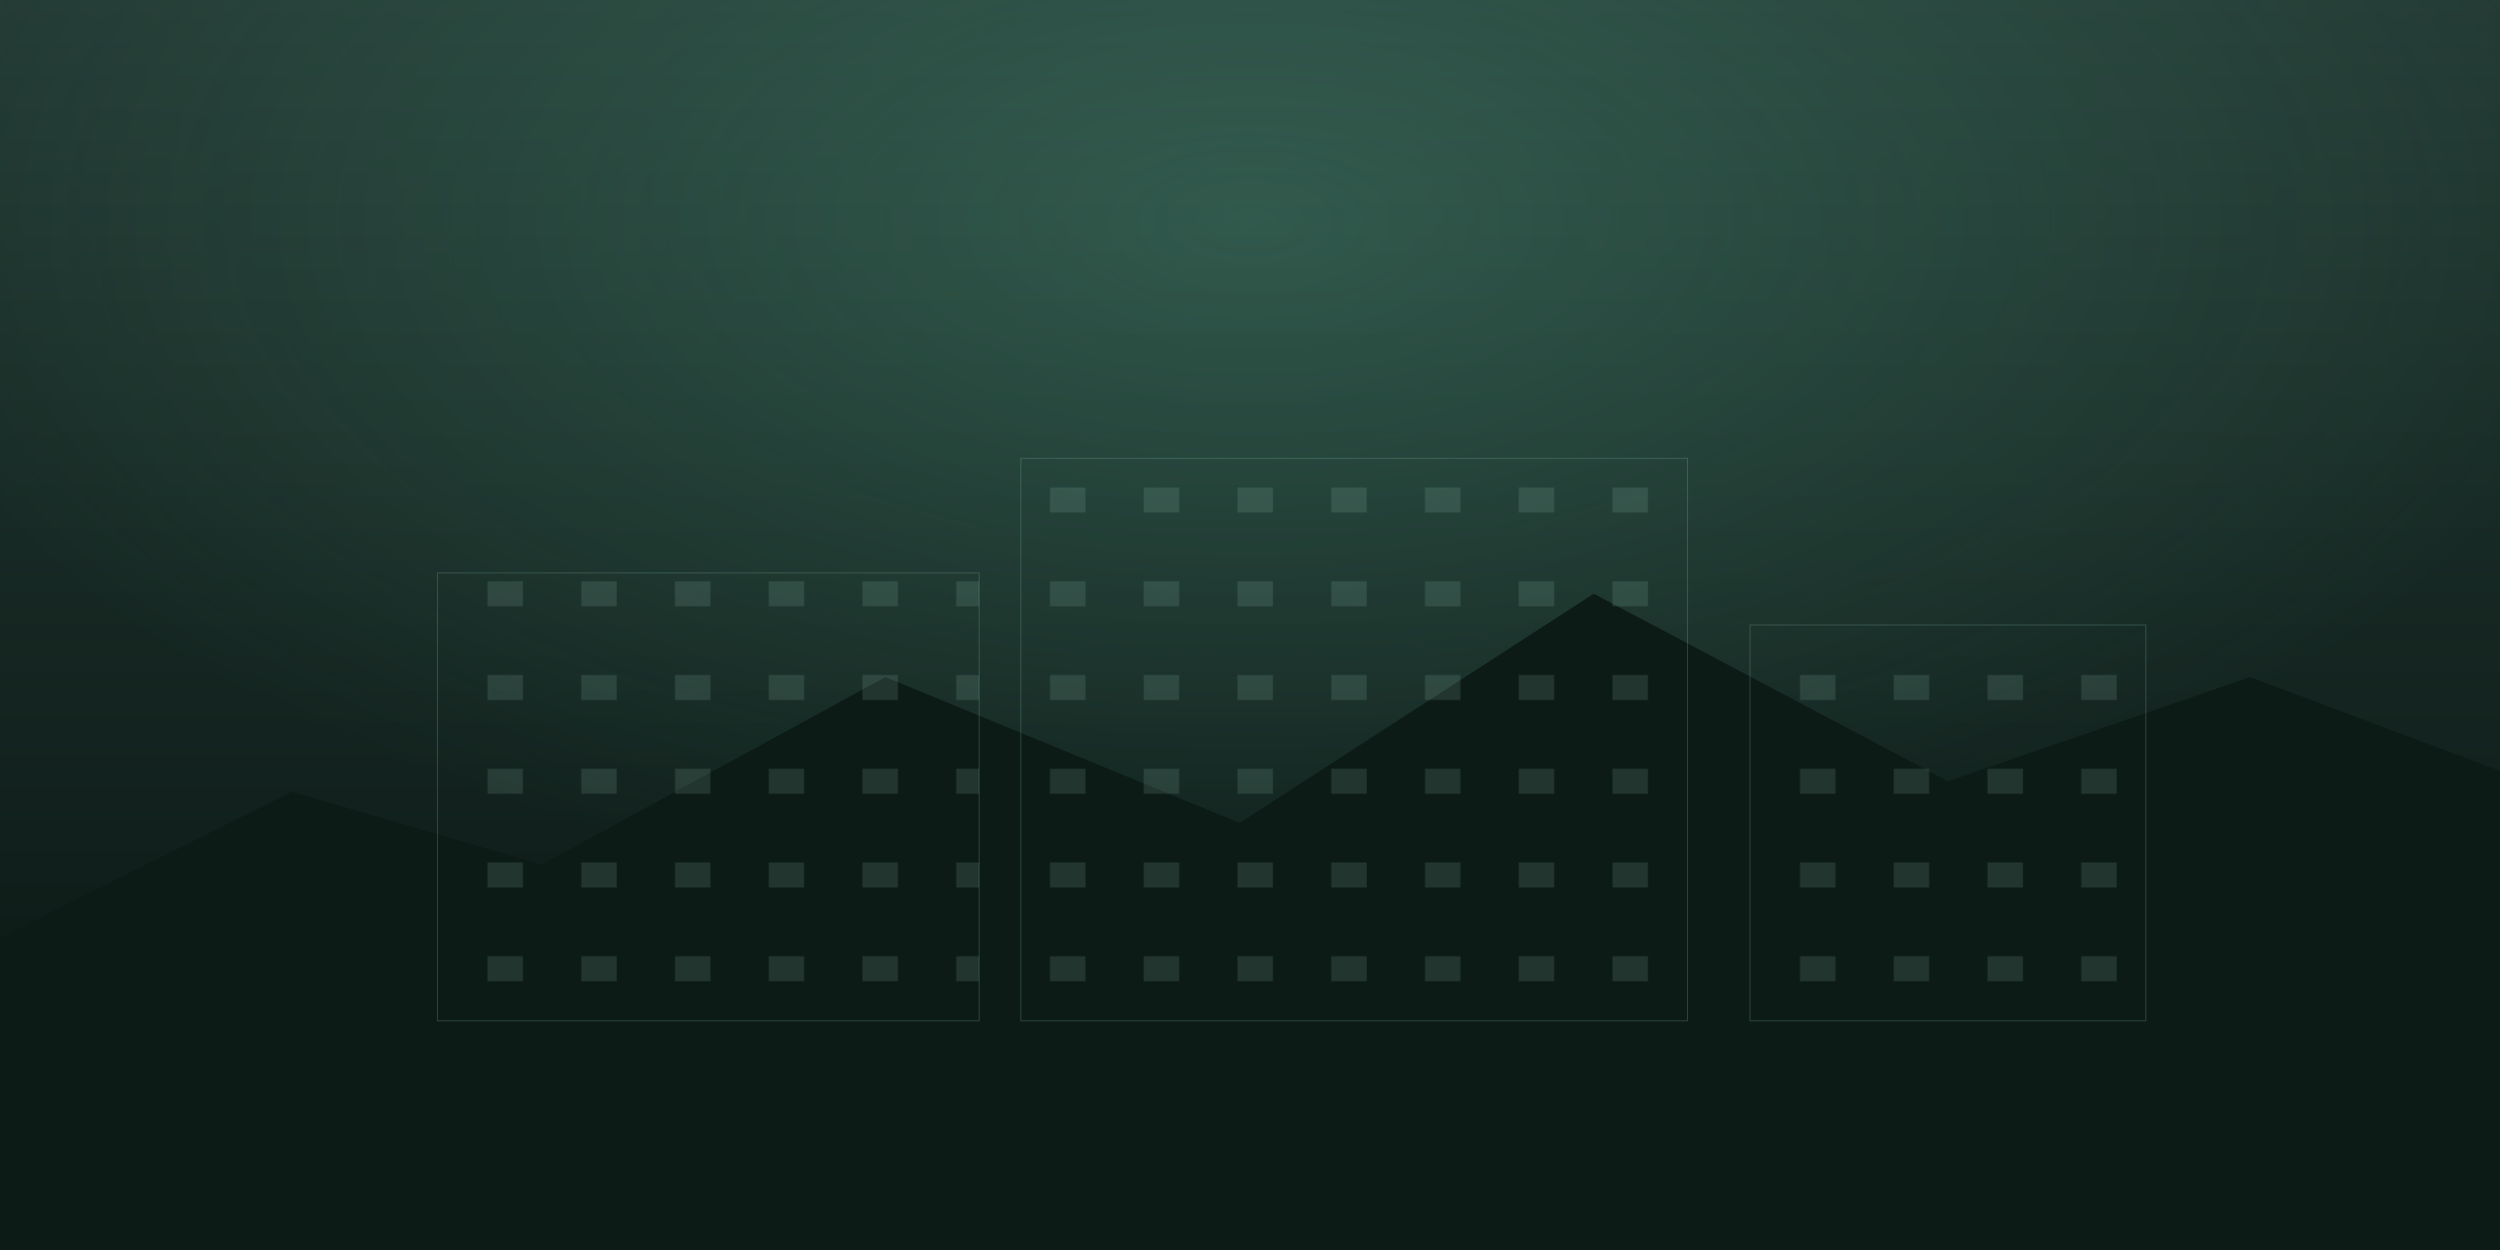
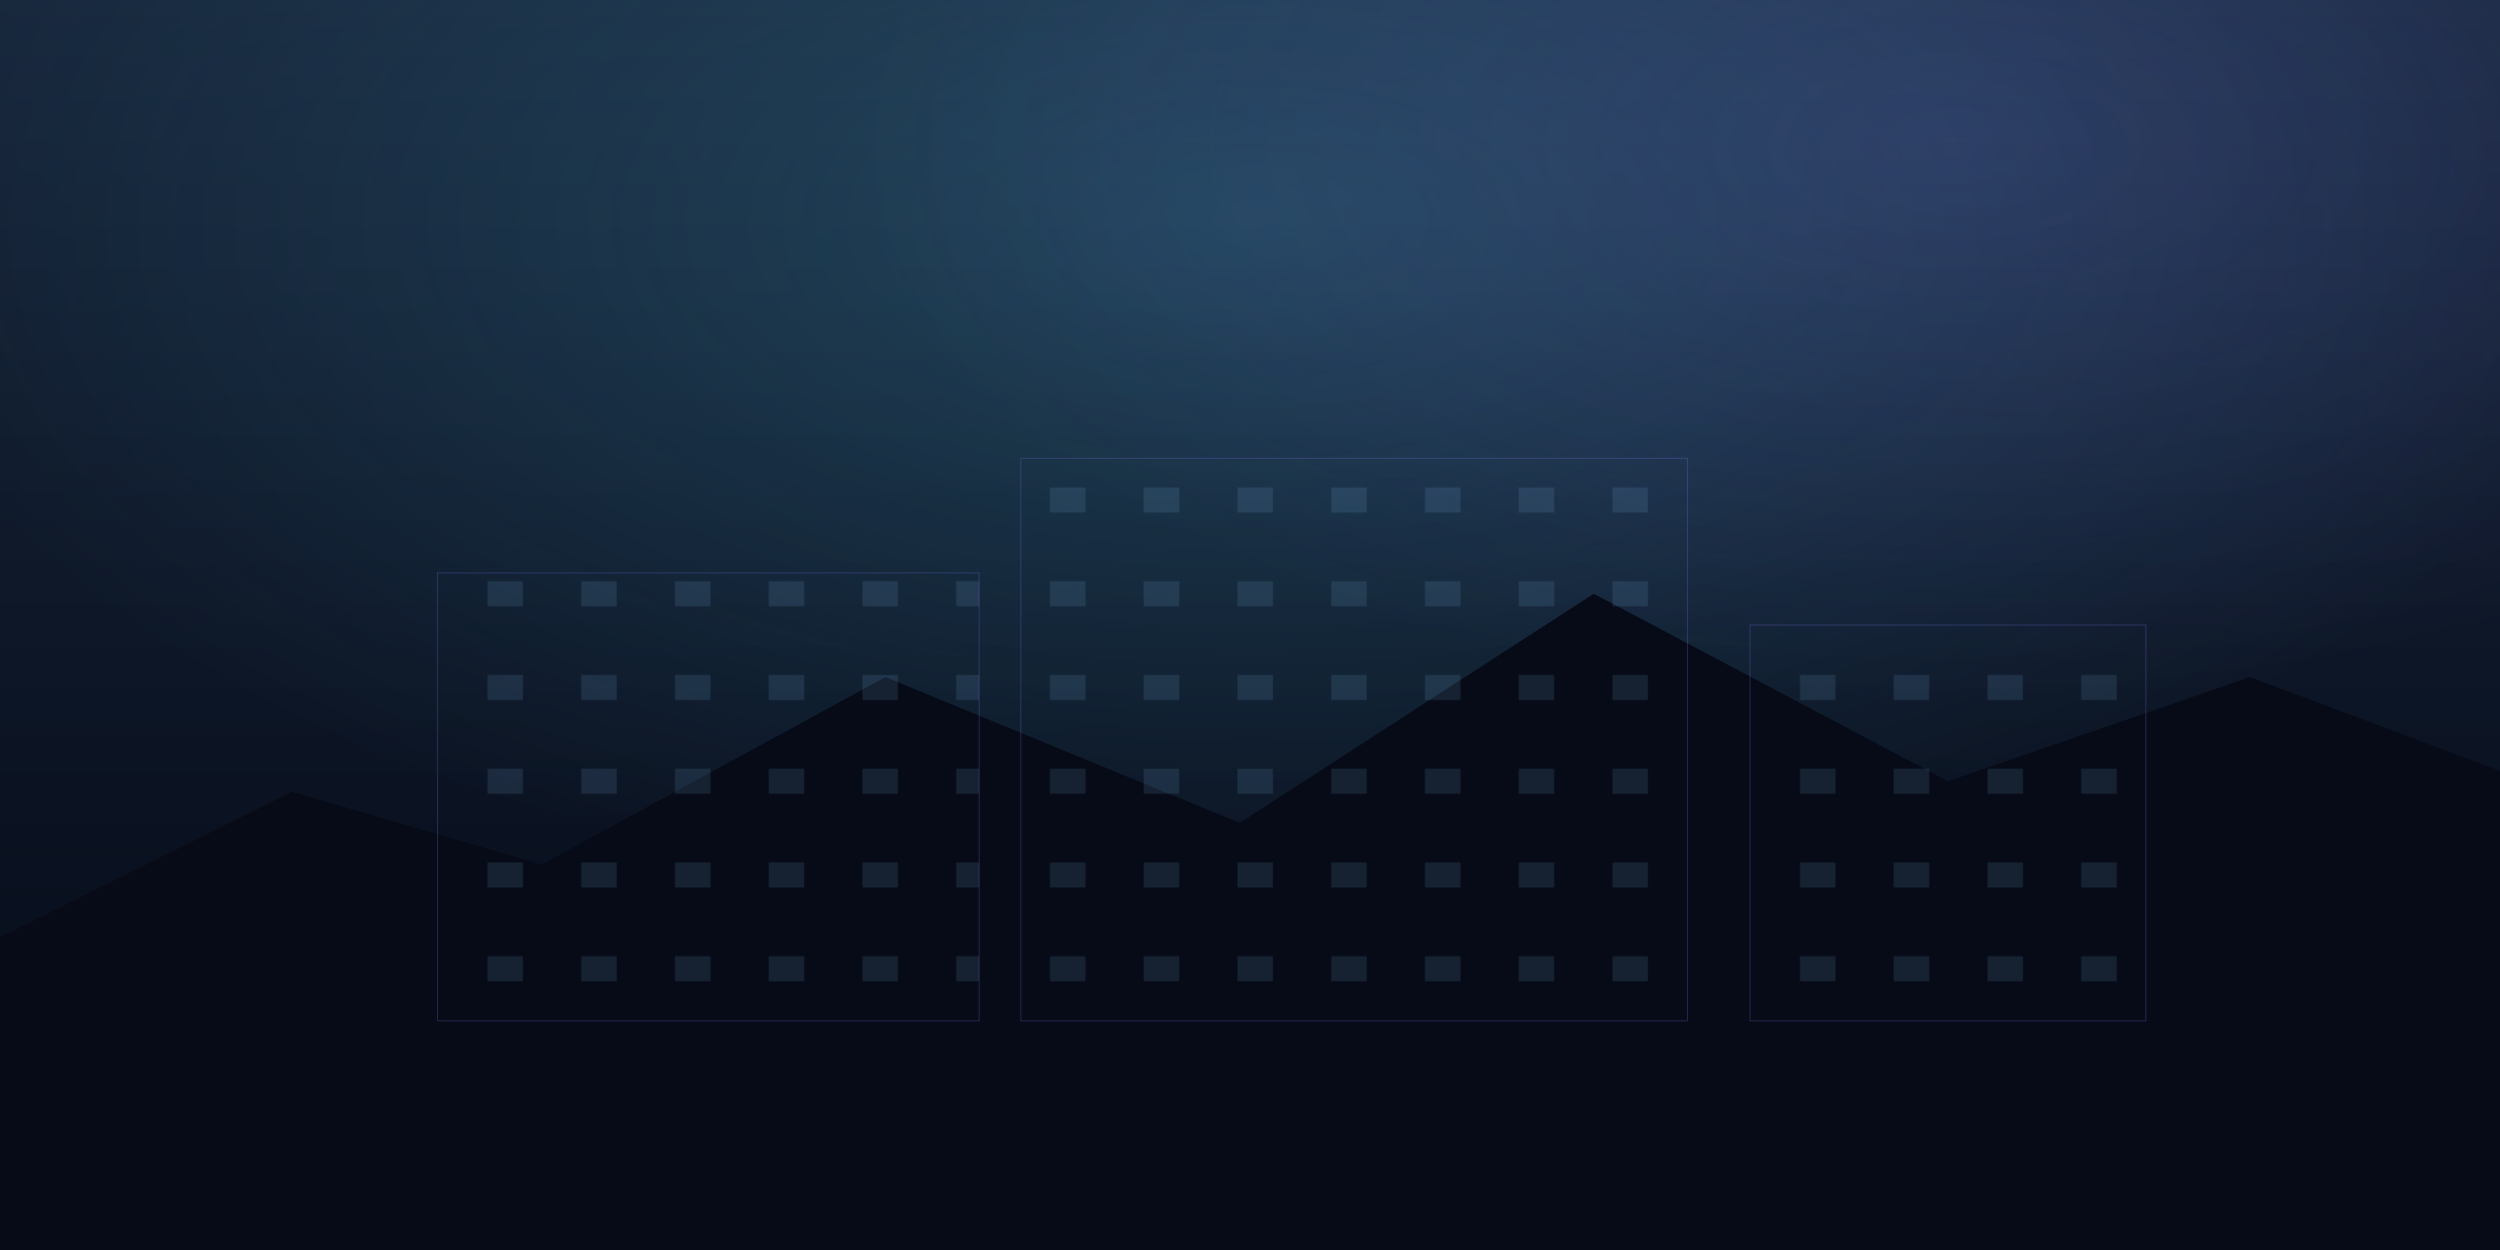
<svg xmlns="http://www.w3.org/2000/svg" viewBox="0 0 2400 1200" role="img" aria-label="학교 또는 연구실 대표 이미지 교체 영역">
  <defs>
    <linearGradient id="sky" x1="0" y1="0" x2="0" y2="1">
-       <stop stop-color="#233a34" />
-       <stop offset="1" stop-color="#081310" />
+       <stop stop-color="#17263b" />
+       <stop offset="1" stop-color="#040814" />
    </linearGradient>
    <radialGradient id="light" cx="50%" cy="18%" r="55%">
-       <stop stop-color="#7df2c7" stop-opacity=".2" />
-       <stop offset="1" stop-color="#7df2c7" stop-opacity="0" />
+       <stop stop-color="#5ad7ff" stop-opacity=".2" />
+       <stop offset="1" stop-color="#5ad7ff" stop-opacity="0" />
+     </radialGradient>
+     <radialGradient id="violet-light" cx="78%" cy="12%" r="44%">
+       <stop stop-color="#8b7cff" stop-opacity=".16" />
+       <stop offset="1" stop-color="#8b7cff" stop-opacity="0" />
    </radialGradient>
    <pattern id="windows" width="90" height="90" patternUnits="userSpaceOnUse">
-       <rect x="18" y="18" width="34" height="24" fill="#bff9e3" fill-opacity=".12" />
+       <rect x="18" y="18" width="34" height="24" fill="#8ecdff" fill-opacity=".12" />
    </pattern>
  </defs>
  <rect width="2400" height="1200" fill="url(#sky)" />
  <rect width="2400" height="1200" fill="url(#light)" />
-   <path d="M0 900 280 760 520 830 850 650 1190 790 1530 570 1870 750 2160 650 2400 740V1200H0Z" fill="#0d1b17" />
-   <g fill="url(#windows)" stroke="#91cfb8" stroke-opacity=".22">
+   <rect width="2400" height="1200" fill="url(#violet-light)" />
+   <path d="M0 900 280 760 520 830 850 650 1190 790 1530 570 1870 750 2160 650 2400 740V1200H0Z" fill="#060b17" />
+   <g fill="url(#windows)" stroke="#8b7cff" stroke-opacity=".22">
    <rect x="420" y="550" width="520" height="430" />
    <rect x="980" y="440" width="640" height="540" />
    <rect x="1680" y="600" width="380" height="380" />
  </g>
</svg>
